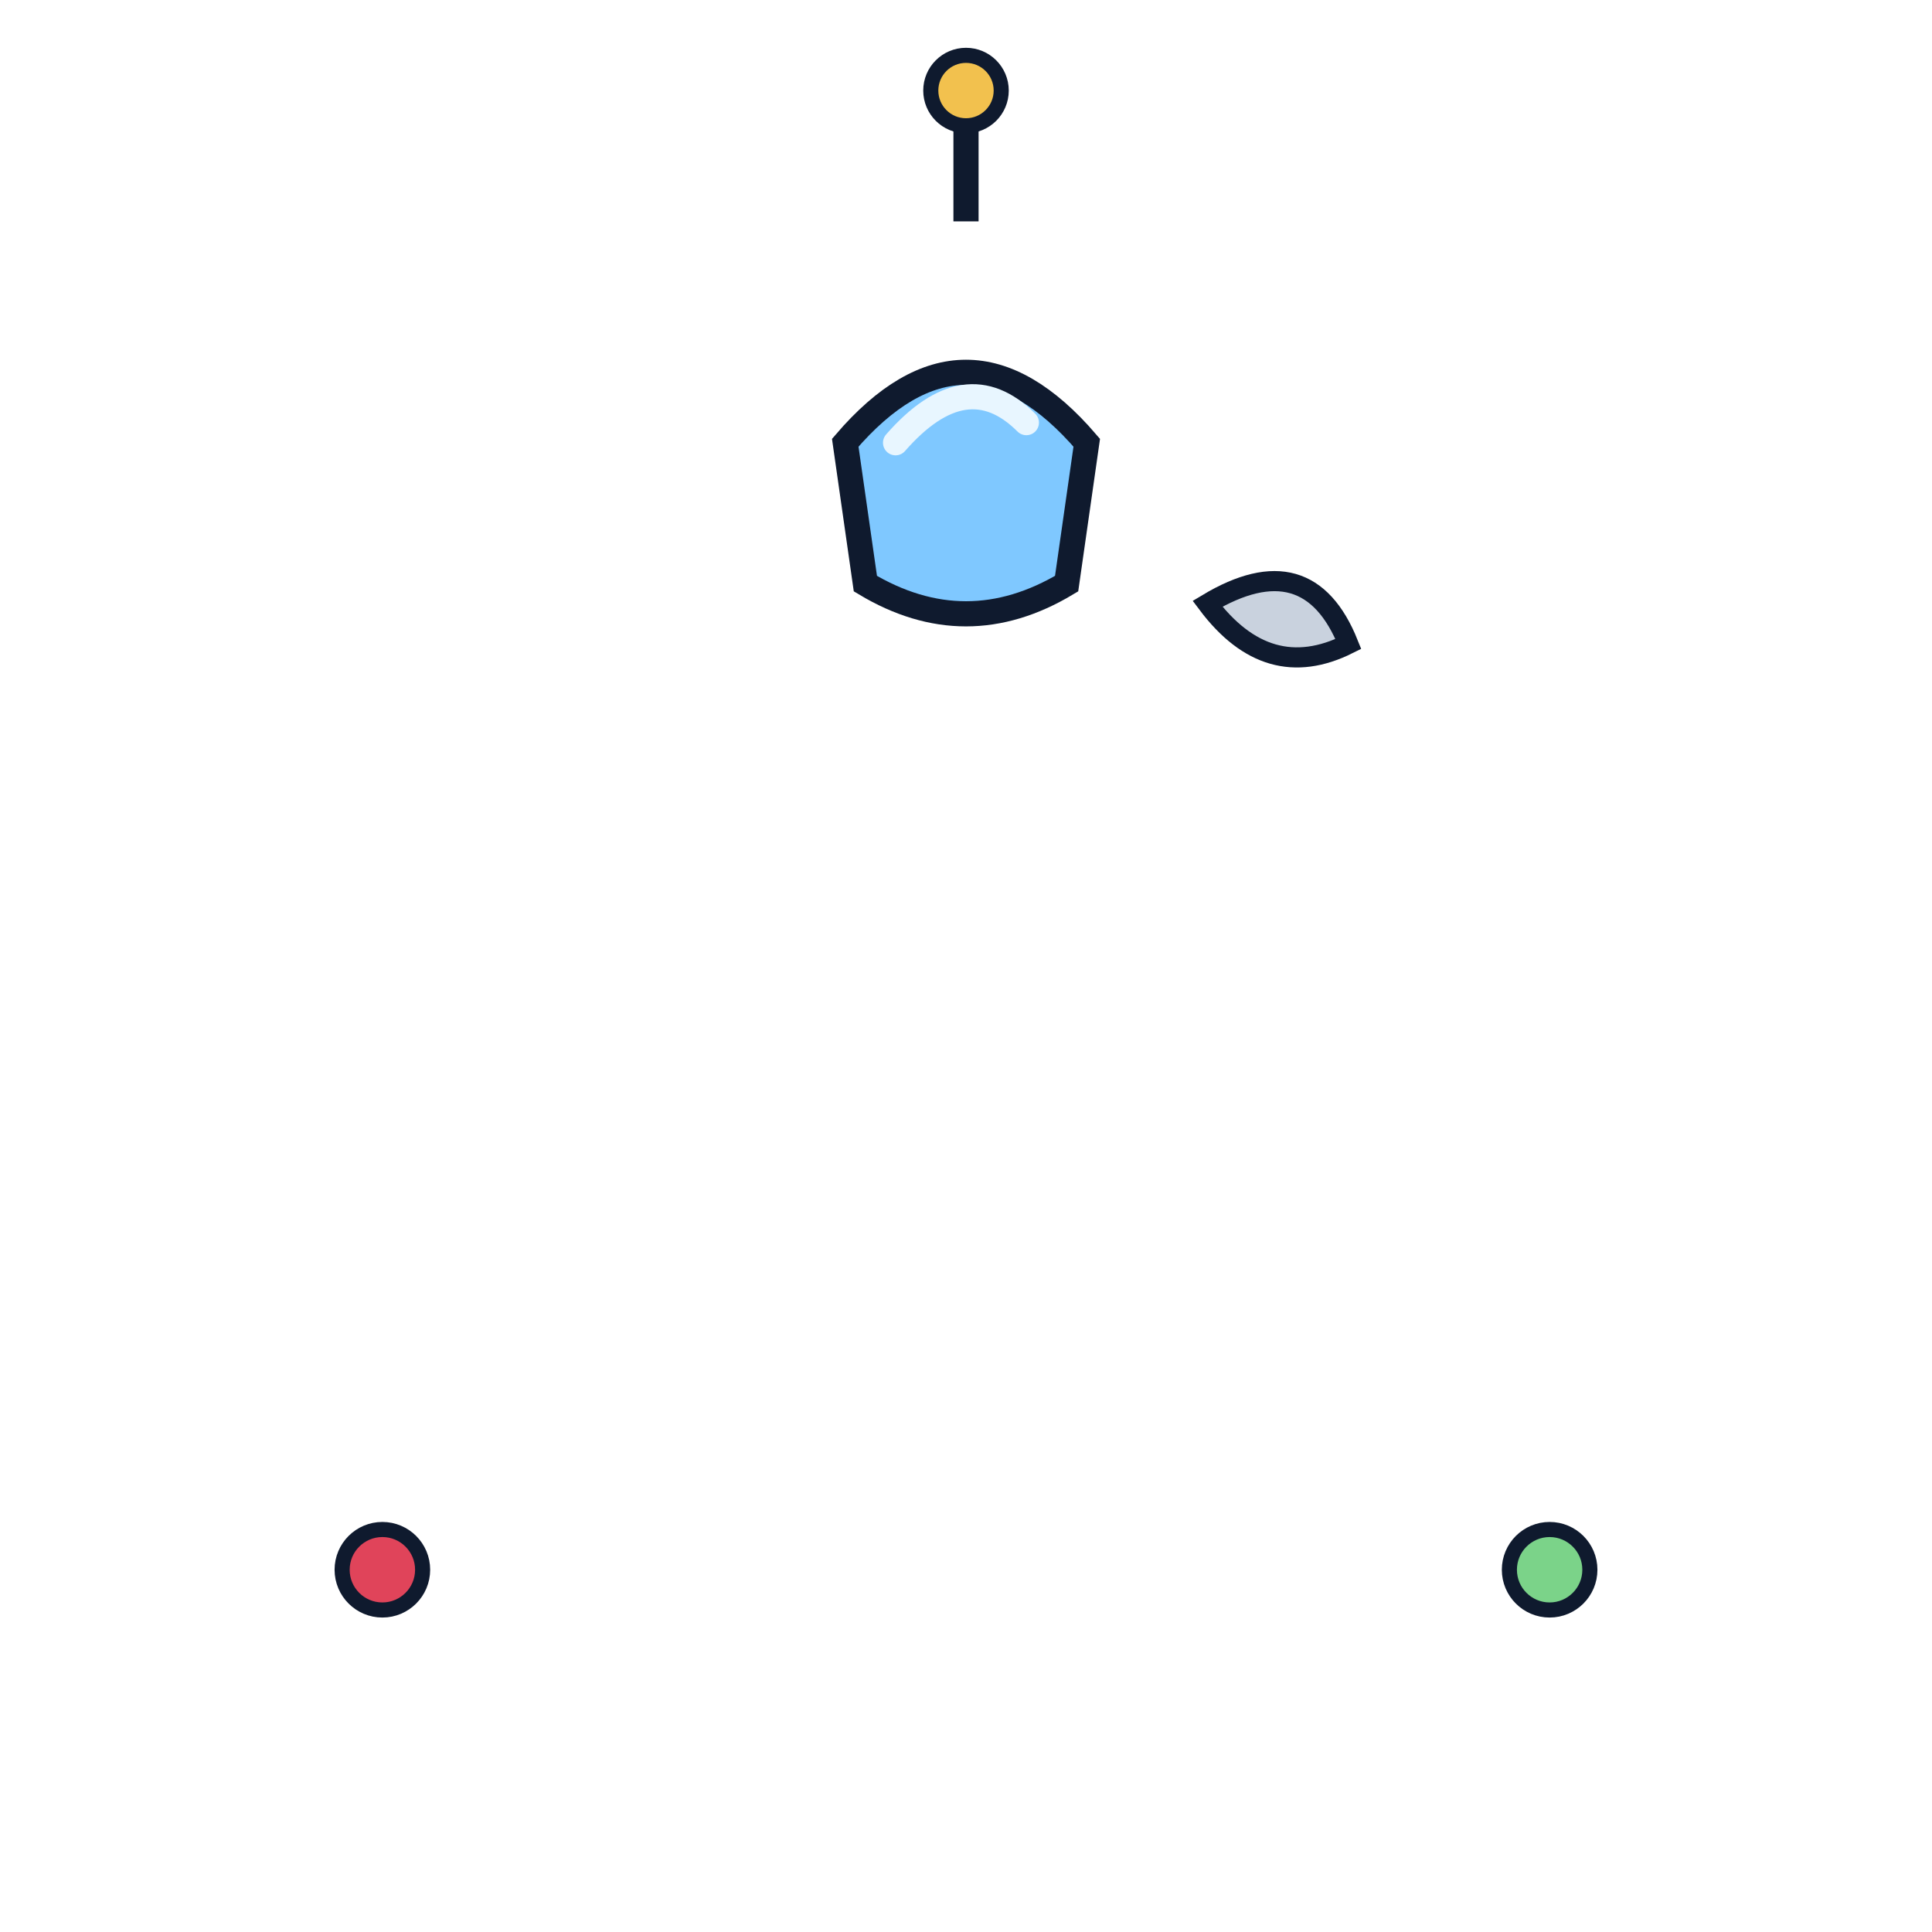
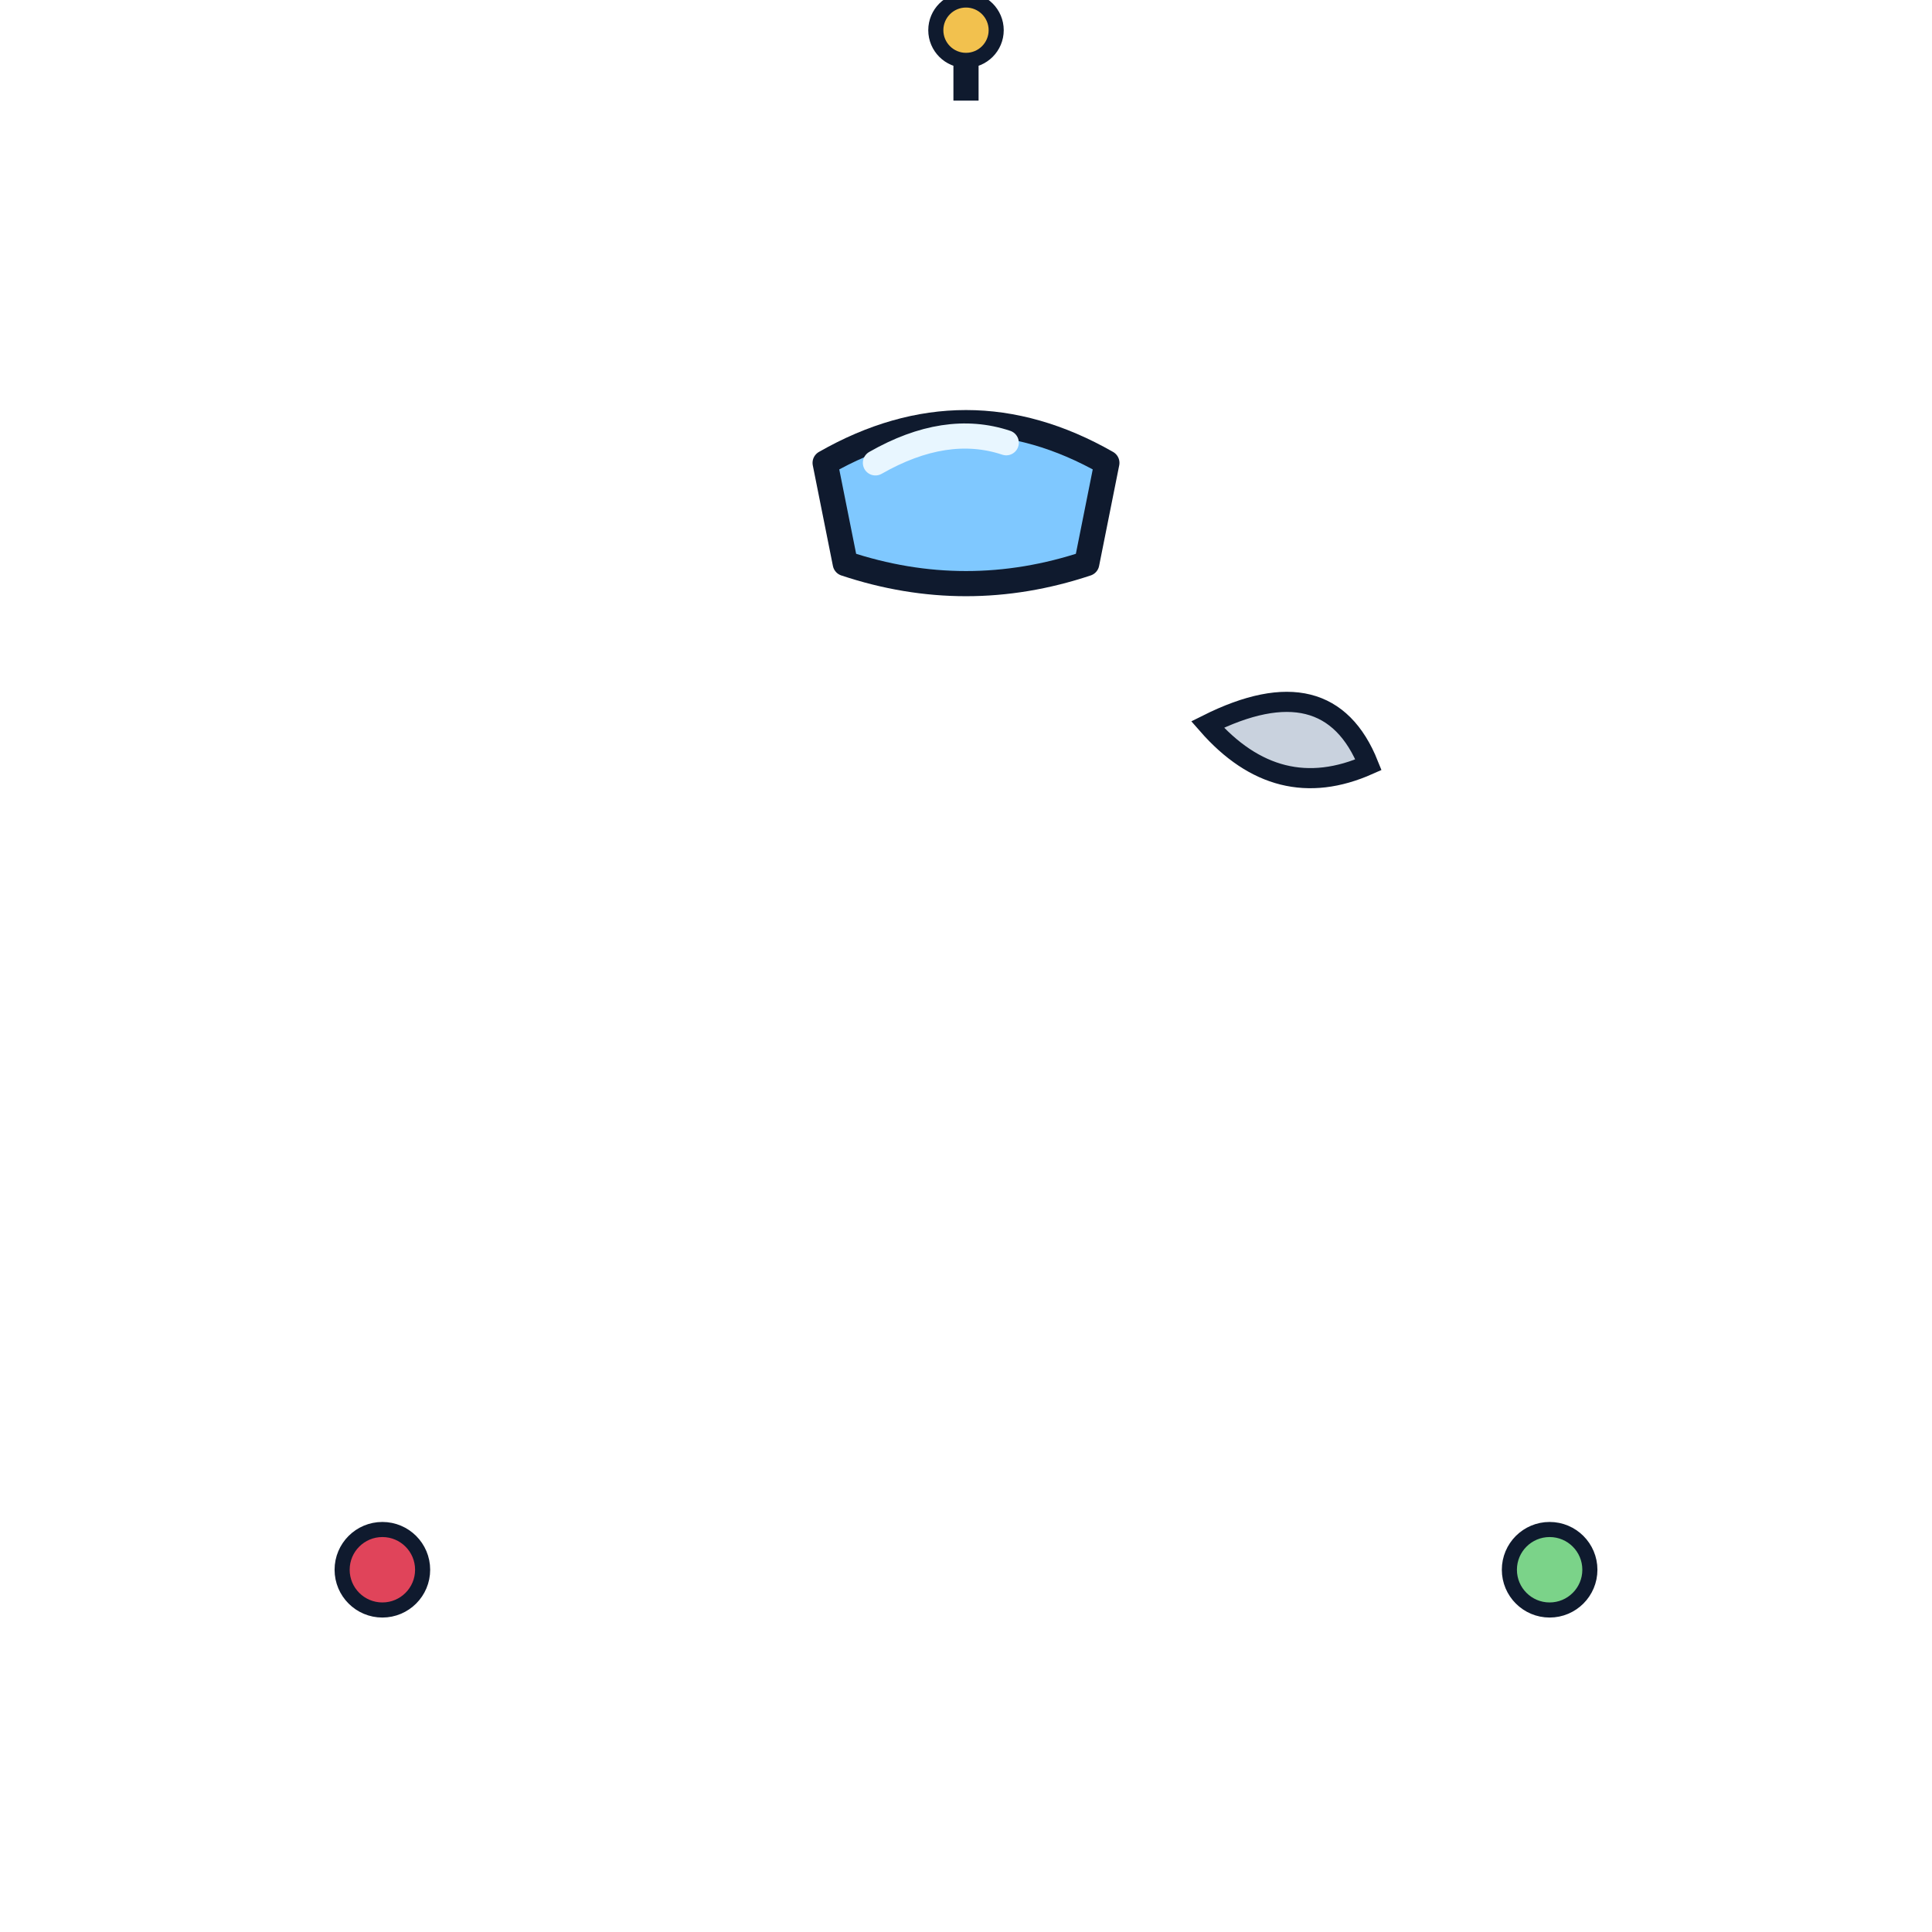
<svg xmlns="http://www.w3.org/2000/svg" viewBox="0 0 192 192">
-   <path d="M84 44 Q96 30 108 44 L106 58 Q96 64 86 58 Z" fill="#7fc8ff" stroke="#0f1a2e" stroke-width="2.5" />
-   <path d="M89 44 Q96 36 102 42" fill="none" stroke="#e8f6ff" stroke-width="2.5" stroke-linecap="round" />
-   <path d="M96 22 V10" stroke="#0f1a2e" stroke-width="2.5" />
-   <circle cx="96" cy="9" r="3.5" fill="#f2c14e" stroke="#0f1a2e" stroke-width="1.5" />
-   <path d="M120 60 q10 -6 14 4 q-8 4 -14 -4 z" fill="#c9d2de" stroke="#0f1a2e" stroke-width="2" />
+   <path d="M82.0 46 Q96.0 38 110.0 46 L108.0 56 Q96.0 60 84.0 56 Z" fill="#7fc8ff" stroke="#0f1a2e" stroke-width="2.5" stroke-linejoin="round" />
+   <path d="M87.0 46 Q94.0 42 100.0 44" fill="none" stroke="#e8f6ff" stroke-width="2.5" stroke-linecap="round" />
+   <path d="M96.0 10 V2" stroke="#0f1a2e" stroke-width="2.5" />
+   <circle cx="96.0" cy="3" r="3" fill="#f2c14e" stroke="#0f1a2e" stroke-width="1.5" />
+   <path d="M120 72 q12 -6 16 4 q-9 4 -16 -4 z" fill="#c9d2de" stroke="#0f1a2e" stroke-width="2" />
  <circle cx="38" cy="156" r="4" fill="#e0445a" stroke="#0f1a2e" stroke-width="1.5" />
  <circle cx="154" cy="156" r="4" fill="#7bd389" stroke="#0f1a2e" stroke-width="1.5" />
</svg>
